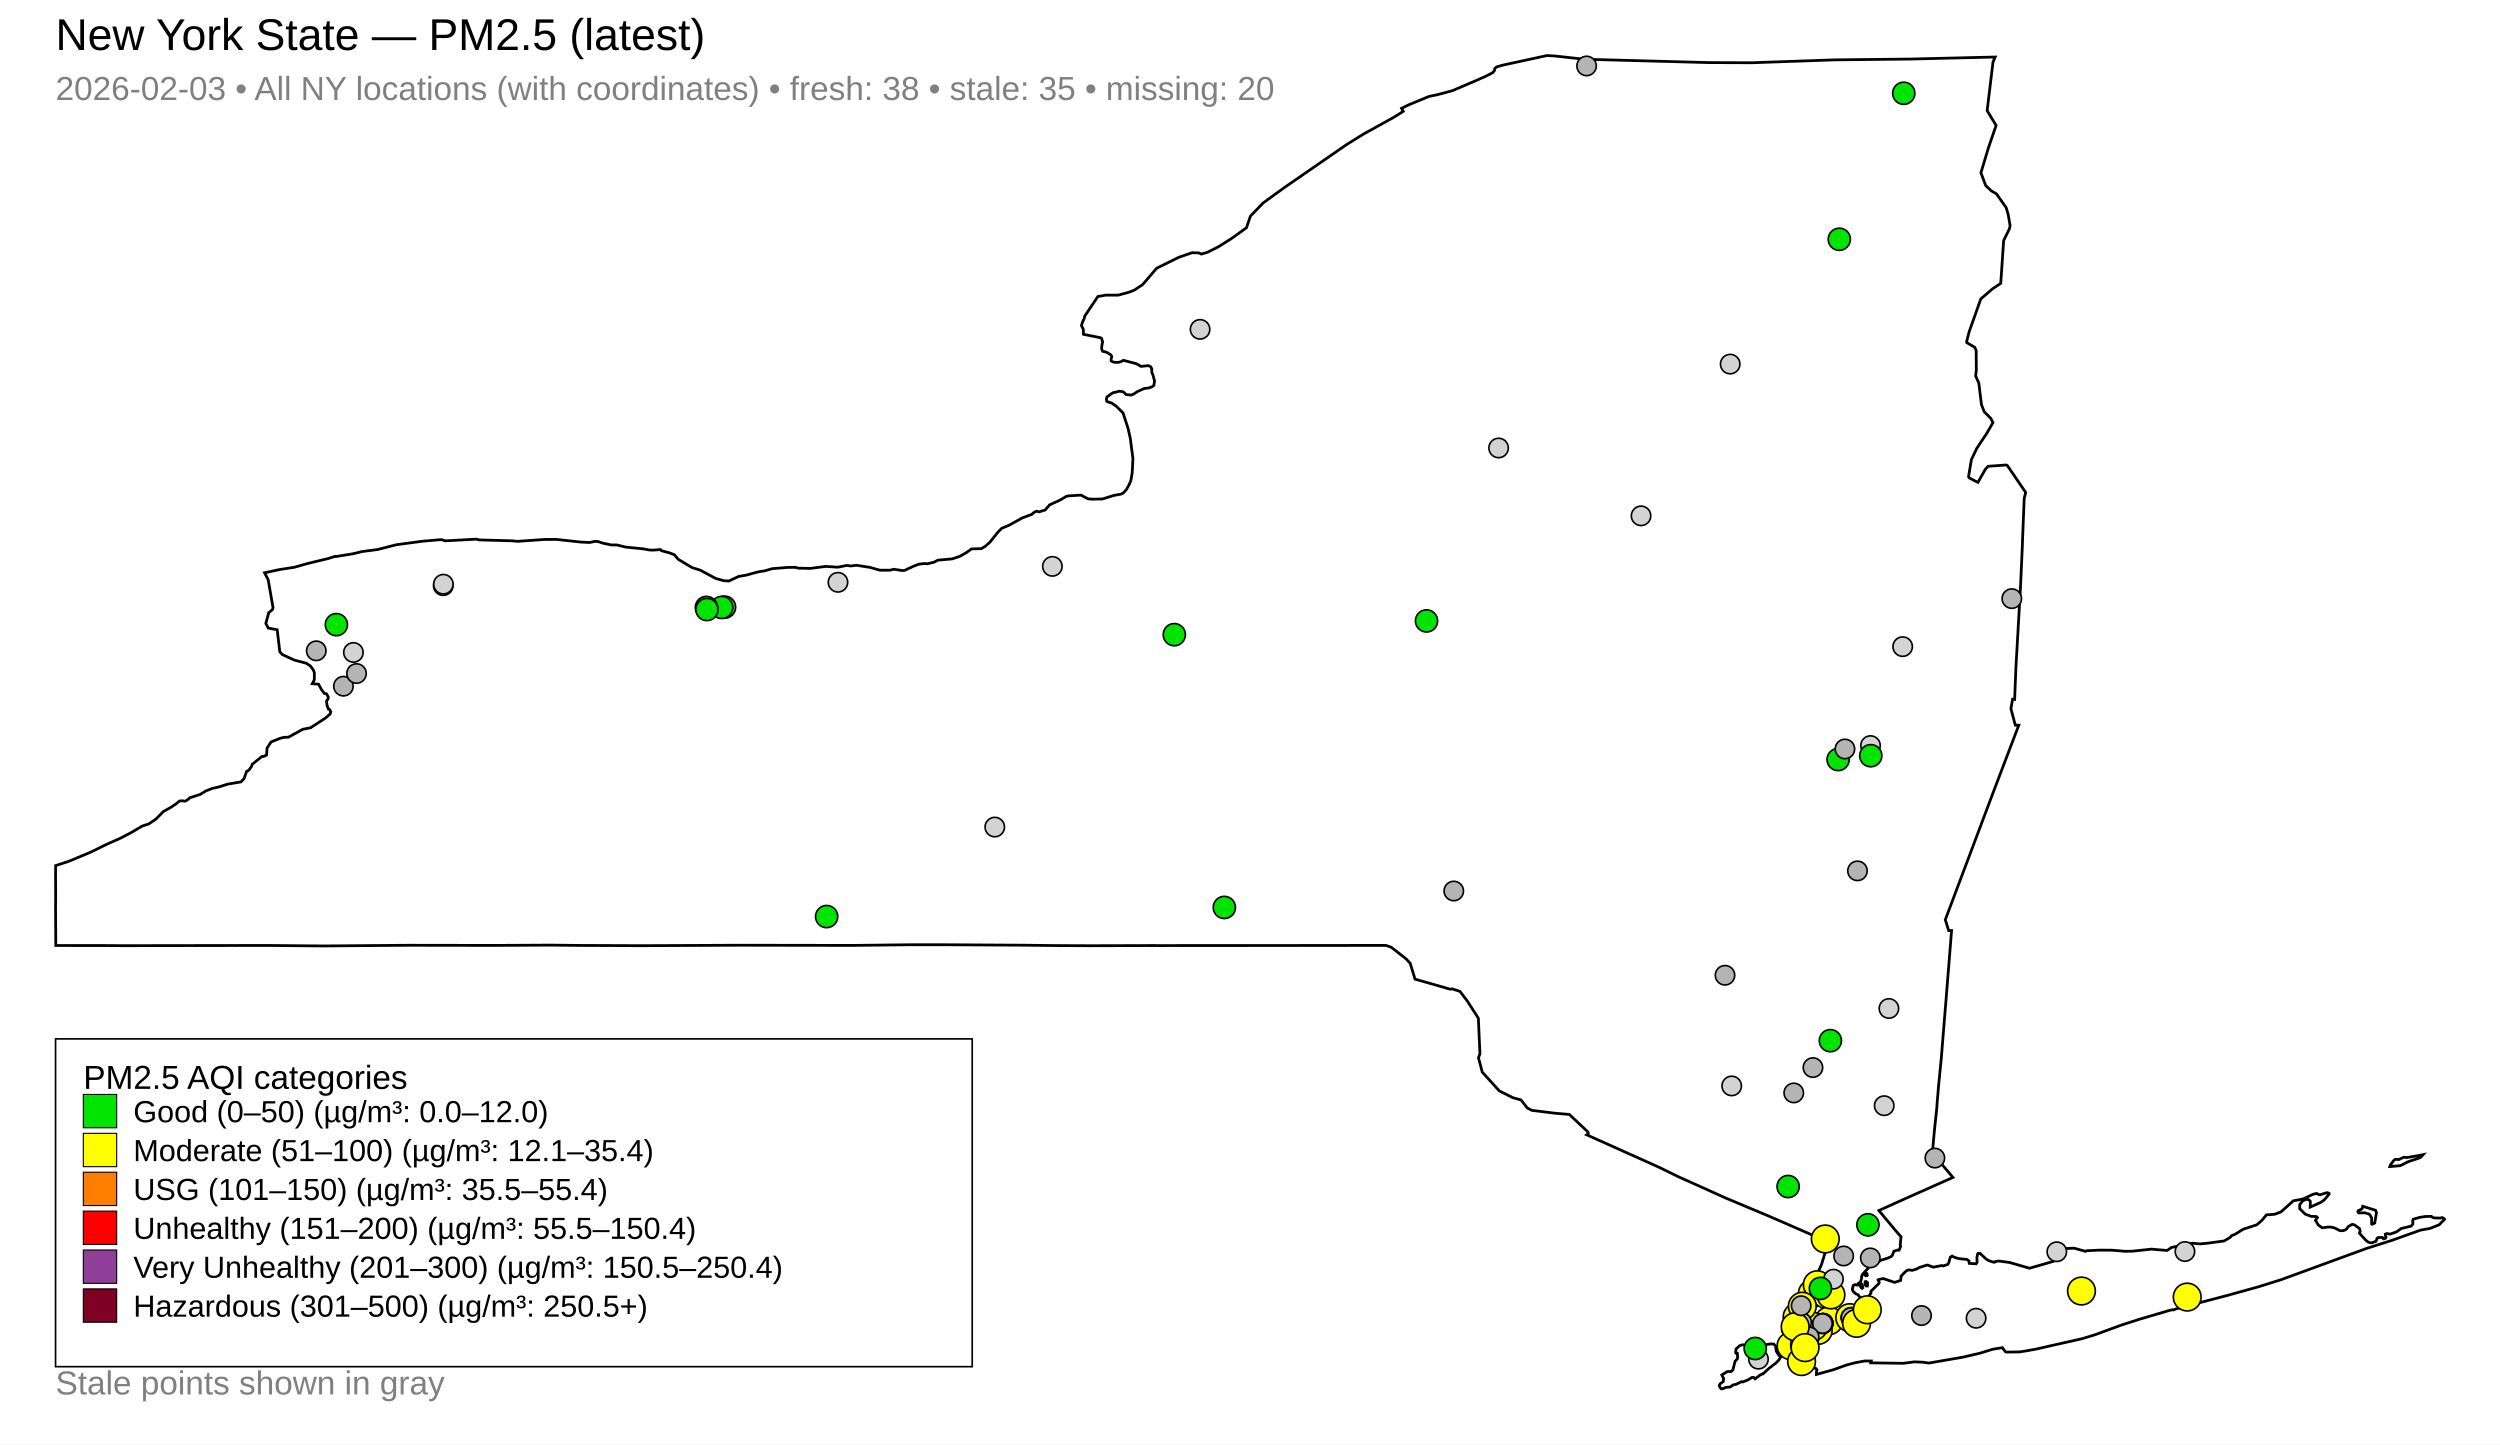
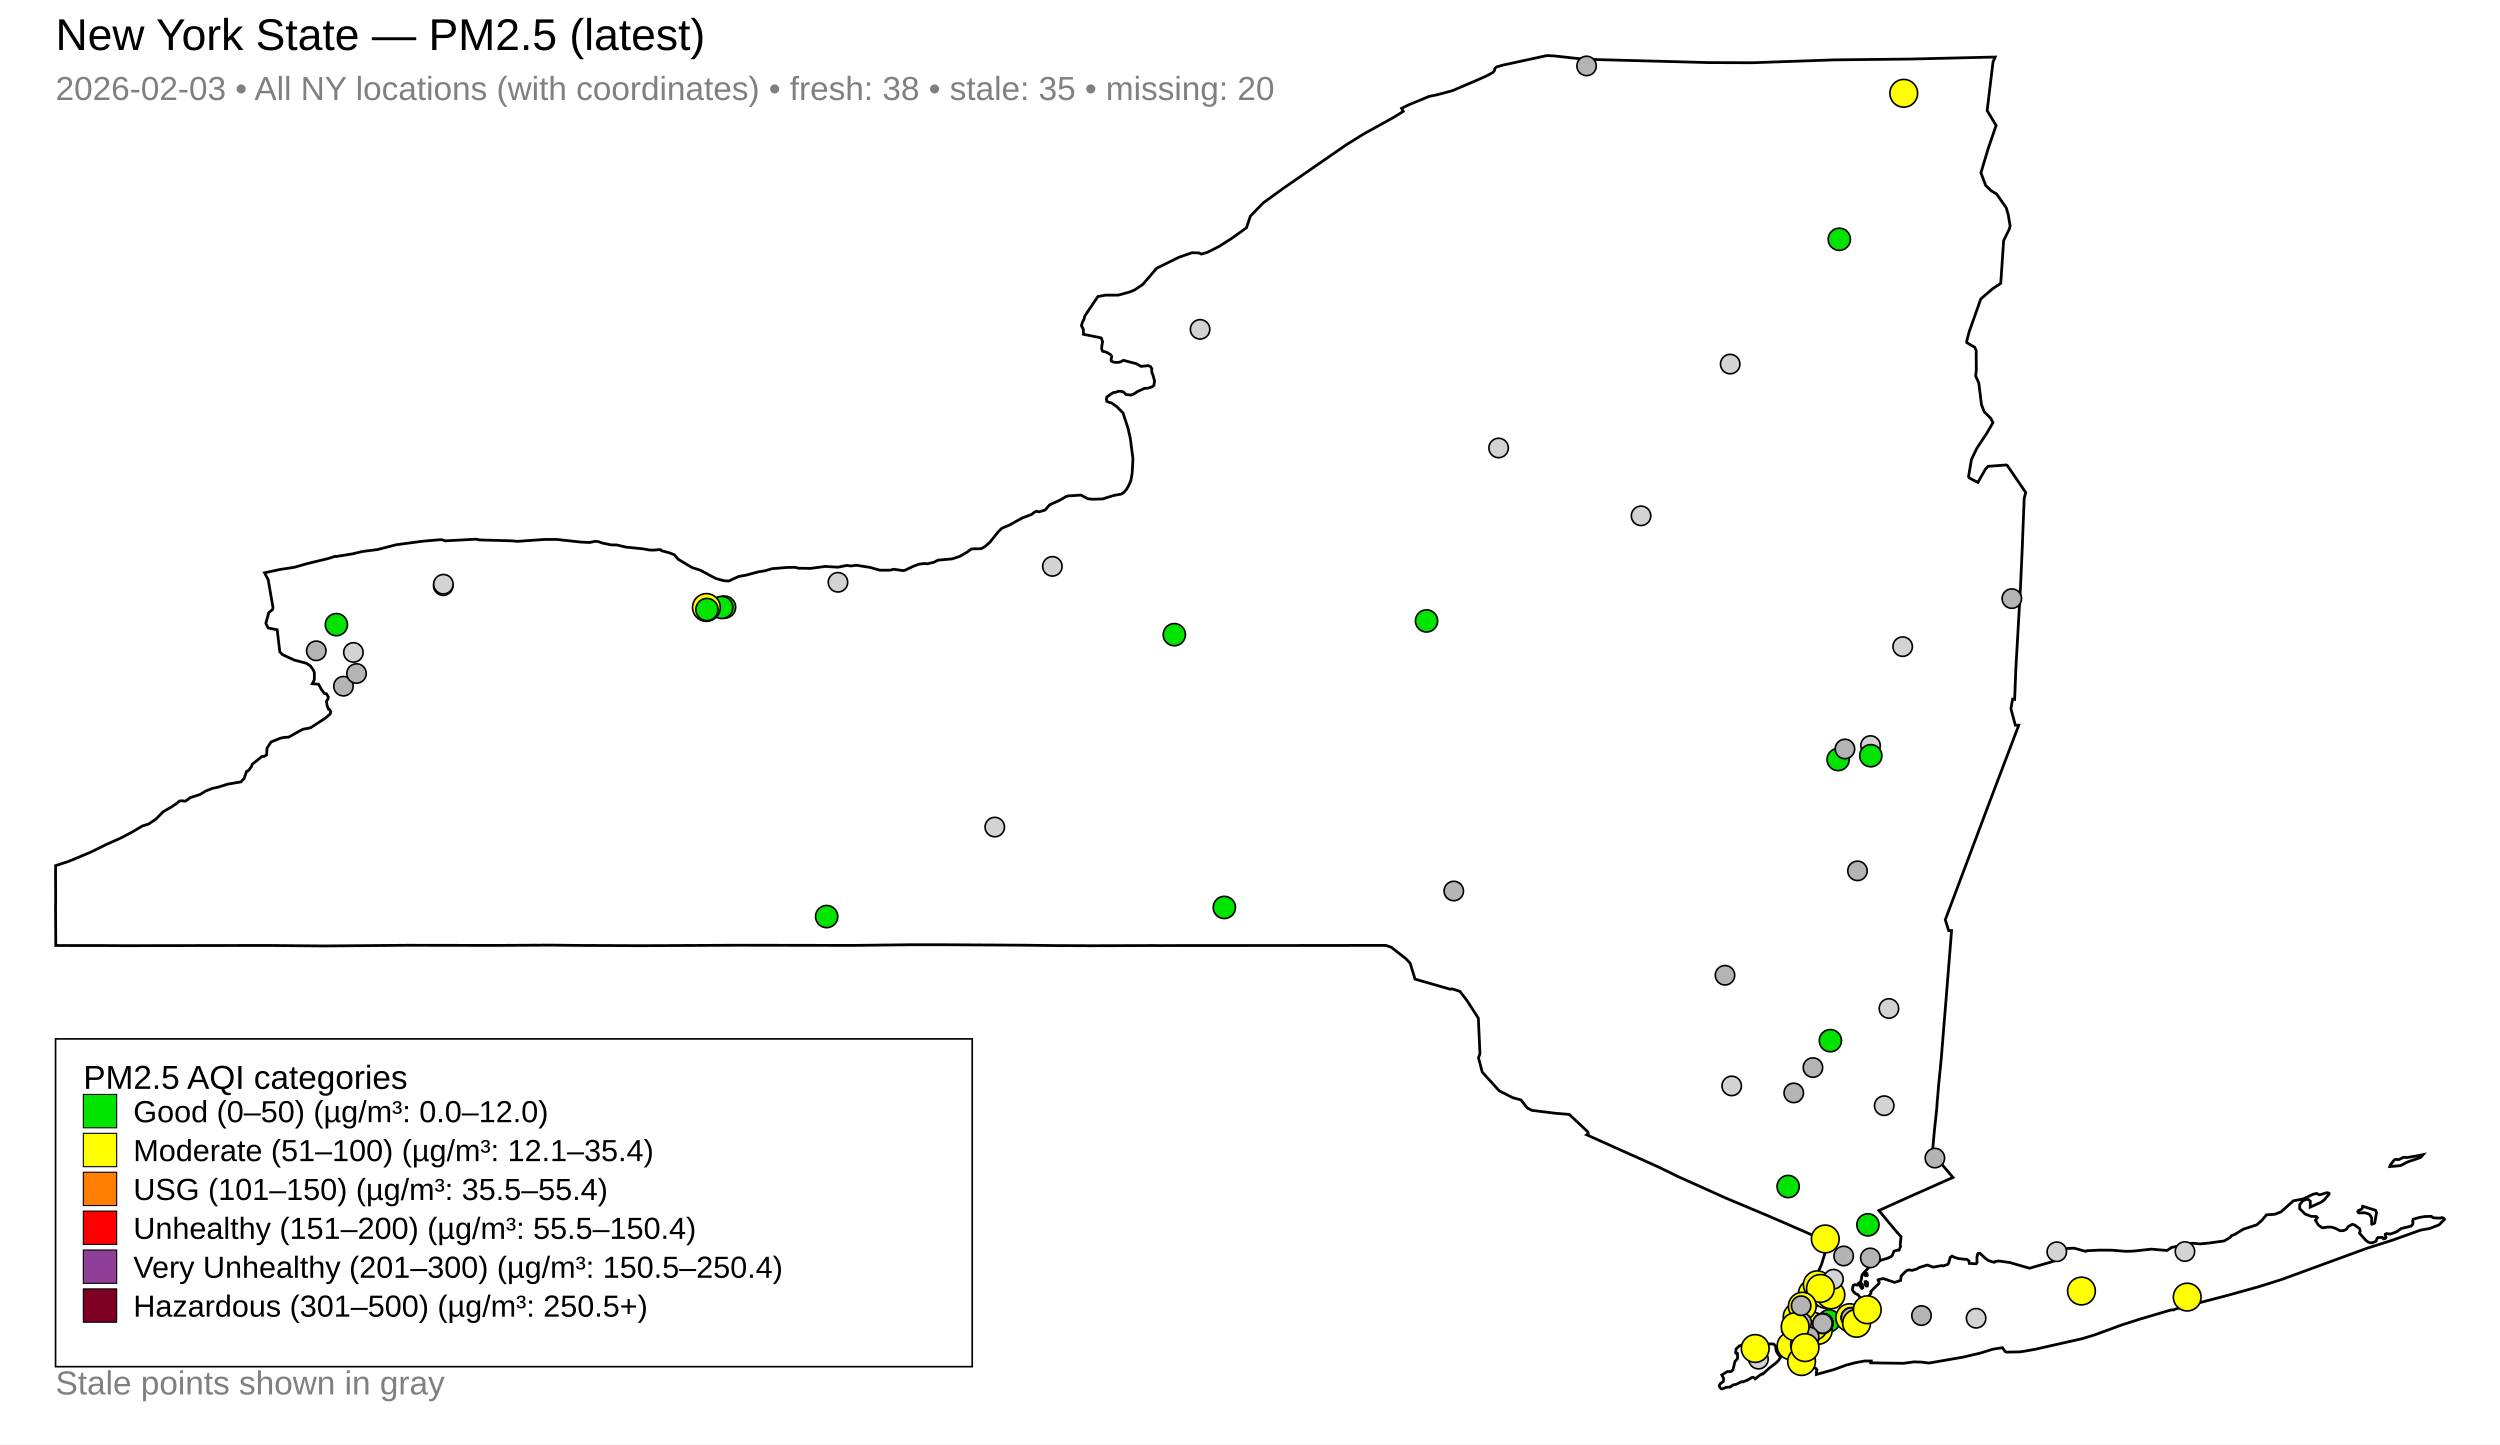
<svg xmlns="http://www.w3.org/2000/svg" width="900" height="520">
  <rect x="0" y="0" width="900" height="520" fill="white" />
  <text x="20" y="18" font-family="Arial, sans-serif" font-size="16">New York State — PM2.5 (latest)</text>
  <text x="20" y="36" font-family="Arial, sans-serif" font-size="12" fill="gray">2026-02-03 • All NY locations (with coordinates) • fresh: 38 • stale: 35 • missing: 20</text>
  <path d="M671.45,461.41 L671.76,461.32 L672.22,461.64 L672.35,461.97 L672.25,462.95 L671.86,462.98 L671.49,462.62 L671.42,461.90 L671.45,461.41 Z" fill="none" stroke="black" stroke-width="1" />
  <path d="M642.36,478.33 L642.45,478.27 L642.52,478.30 L642.67,478.45 L642.08,479.44 L641.97,479.57 L641.76,479.50 L641.65,479.36 L641.70,479.29 L642.36,478.33 Z" fill="none" stroke="black" stroke-width="1" />
  <path d="M631.09,495.85 L630.63,495.92 L629.30,496.74 L627.44,497.50 L626.99,497.39 L625.05,498.34 L623.91,498.58 L622.89,499.31 L621.43,499.45 L619.97,500.00 L619.59,499.94 L619.11,499.34 L618.94,498.75 L619.31,498.11 L620.38,497.37 L620.51,496.26 L619.84,494.98 L621.89,493.74 L623.20,493.75 L623.86,493.12 L624.60,490.10 L625.39,489.28 L625.54,488.77 L625.47,487.25 L624.94,487.17 L624.85,486.89 L624.98,485.63 L626.20,484.49 L627.20,484.13 L627.86,484.18 L628.29,484.48 L630.16,484.84 L633.73,484.48 L637.39,483.80 L638.55,483.86 L639.22,484.59 L639.45,486.43 L640.24,487.69 L641.02,488.58 L640.36,489.66 L639.38,490.65 L636.92,492.53 L634.68,494.60 L634.55,494.53 L633.57,495.05 L631.87,496.39 L631.55,496.00 L631.09,495.85 Z" fill="none" stroke="black" stroke-width="1" />
  <path d="M849.98,435.40 L850.40,435.00 L850.58,434.26 L855.20,435.70 L855.53,436.51 L854.90,440.30 L853.95,440.75 L853.79,440.66 L853.79,438.43 L853.14,437.30 L852.79,437.05 L851.24,436.59 L849.21,436.67 L848.92,436.46 L848.81,436.10 L849.05,435.78 L849.98,435.40 Z" fill="none" stroke="black" stroke-width="1" />
  <path d="M870.50,416.04 L872.32,415.67 L871.40,416.69 L870.20,417.14 L868.43,417.71 L866.65,418.34 L864.93,419.25 L864.09,419.63 L860.35,419.96 L860.56,419.36 L861.16,418.55 L861.81,417.71 L862.30,417.37 L863.61,417.44 L865.33,416.61 L866.53,416.72 L869.49,416.21 L870.50,416.04 Z" fill="none" stroke="black" stroke-width="1" />
  <path d="M672.13,458.56 L672.14,458.66 L672.14,458.72 L672.14,458.86 L672.23,459.11 L672.15,459.22 L671.72,459.30 L671.25,459.00 L671.26,458.78 L671.52,458.74 L671.57,458.43 L671.76,458.34 L672.01,458.42 L672.12,458.50 L672.13,458.56 Z" fill="none" stroke="black" stroke-width="1" />
  <path d="M711.67,111.62 L708.89,119.45 L708.00,122.91 L708.06,123.36 L710.90,125.02 L711.42,126.16 L711.47,133.32 L711.23,135.33 L712.37,137.90 L713.33,145.68 L714.32,148.22 L714.32,148.23 L716.69,150.62 L717.46,152.16 L716.34,154.09 L715.25,155.97 L711.69,161.33 L711.12,162.50 L709.72,165.42 L708.67,171.61 L708.95,172.06 L712.04,173.67 L714.72,168.95 L715.71,167.87 L722.27,167.39 L722.67,167.63 L728.86,176.71 L729.25,177.28 L728.71,179.40 L728.10,194.68 L728.09,194.76 L728.08,195.48 L728.05,196.41 L727.86,200.66 L727.39,211.06 L726.27,230.83 L725.74,240.07 L725.73,240.19 L725.72,240.42 L725.27,251.78 L724.54,251.70 L723.93,255.12 L725.51,261.06 L726.76,261.07 L722.18,273.10 L717.23,286.12 L710.91,302.93 L700.30,331.12 L701.53,335.01 L702.57,335.01 L700.65,358.95 L700.65,359.00 L700.08,365.91 L699.29,375.69 L698.86,381.02 L697.92,390.50 L697.50,395.54 L697.49,395.62 L697.48,395.72 L697.46,395.84 L697.46,395.89 L697.45,395.95 L697.30,397.94 L697.29,398.09 L697.29,398.14 L697.28,398.37 L697.27,398.55 L697.17,399.64 L697.11,400.19 L697.09,400.40 L696.44,406.47 L696.33,407.58 L695.65,415.11 L703.07,423.89 L700.16,425.16 L699.60,425.41 L688.75,430.24 L686.82,431.10 L686.00,431.46 L676.41,435.79 L680.06,440.19 L680.83,441.10 L681.61,442.05 L682.65,443.29 L684.29,445.13 L684.37,445.24 L684.08,448.06 L684.22,448.65 L683.79,449.84 L683.56,450.08 L683.30,449.97 L681.82,450.44 L681.25,451.90 L680.91,452.31 L679.66,452.90 L677.07,453.70 L675.98,454.45 L673.26,455.77 L670.59,458.65 L670.35,459.12 L670.21,459.39 L670.13,460.39 L669.78,461.51 L669.86,461.98 L670.22,462.23 L670.50,462.70 L670.50,462.99 L670.49,463.23 L670.60,463.60 L670.45,463.73 L670.31,463.82 L670.15,463.69 L669.84,463.26 L669.53,462.78 L669.70,462.27 L669.40,461.80 L669.23,461.82 L668.86,462.18 L668.61,462.63 L667.80,462.47 L667.16,462.76 L666.86,464.00 L666.90,464.43 L667.26,465.03 L668.07,465.76 L668.85,466.07 L670.08,467.63 L670.58,468.27 L671.16,468.23 L671.99,467.65 L672.01,467.64 L673.56,465.50 L673.52,464.88 L676.36,462.11 L676.53,461.69 L676.10,460.78 L676.22,460.66 L677.95,460.28 L682.09,461.67 L682.62,461.49 L684.24,460.94 L684.40,459.42 L685.84,457.89 L686.64,457.30 L687.38,457.17 L688.40,457.33 L690.11,456.81 L690.84,456.33 L693.58,455.47 L693.99,455.43 L695.96,456.18 L699.09,455.59 L699.56,455.74 L701.20,455.18 L701.51,454.68 L701.56,454.61 L702.09,452.64 L702.78,452.18 L702.84,452.21 L703.35,452.51 L703.54,452.61 L703.97,452.75 L705.14,453.10 L705.48,453.14 L705.92,453.18 L707.17,453.31 L707.99,453.39 L708.08,453.40 L708.82,453.94 L708.84,454.11 L708.93,454.82 L711.41,454.96 L711.75,454.44 L711.69,452.62 L711.97,451.37 L712.09,451.24 L712.84,451.23 L714.85,453.11 L715.77,453.74 L717.21,454.27 L717.99,454.42 L718.14,454.21 L719.54,453.96 L723.48,454.50 L723.48,454.50 L730.64,456.56 L739.37,454.04 L739.67,453.38 L739.84,451.18 L740.27,450.08 L743.57,449.47 L746.71,449.35 L750.83,450.50 L751.18,450.26 L756.02,450.04 L760.46,450.08 L764.95,450.47 L767.74,450.42 L774.50,449.69 L780.15,450.17 L781.68,449.11 L786.64,448.02 L789.37,447.57 L792.02,447.81 L795.24,447.49 L800.69,446.74 L802.85,445.48 L803.34,444.85 L804.55,444.38 L807.63,442.49 L812.44,440.94 L814.24,439.37 L815.93,437.34 L818.90,437.14 L821.17,436.26 L825.62,432.29 L828.10,431.83 L829.29,431.55 L832.69,429.93 L834.03,429.63 L834.66,430.02 L835.20,430.12 L837.67,429.36 L838.45,429.55 L838.50,429.87 L836.78,431.92 L835.52,432.84 L831.68,434.56 L831.72,432.46 L831.03,431.85 L830.34,431.77 L829.75,431.92 L828.83,432.45 L827.89,433.71 L827.90,435.13 L829.85,437.07 L831.97,437.88 L833.86,437.95 L834.26,438.34 L833.56,439.28 L834.59,441.01 L836.02,442.02 L838.12,441.73 L839.41,441.78 L840.70,442.17 L842.40,443.06 L843.63,443.03 L844.42,442.70 L844.83,442.40 L845.34,441.58 L846.64,440.84 L846.91,440.77 L847.62,440.98 L849.42,442.27 L849.66,443.16 L849.41,443.95 L851.70,446.51 L852.50,447.11 L853.25,447.39 L853.98,447.40 L855.33,446.86 L855.66,446.12 L855.74,445.80 L856.07,445.52 L857.67,445.48 L858.06,445.98 L858.15,445.97 L858.36,445.93 L858.75,445.80 L858.97,445.46 L858.75,444.81 L858.71,444.31 L859.20,444.09 L860.47,444.28 L862.73,443.48 L864.44,442.27 L867.94,441.41 L868.59,440.72 L868.67,440.13 L868.54,439.69 L868.75,438.92 L871.08,438.26 L873.13,437.93 L875.32,437.90 L875.73,438.27 L876.37,438.45 L878.55,438.52 L879.10,438.32 L879.86,438.67 L880.00,438.99 L878.08,440.93 L874.83,442.22 L871.35,442.86 L861.17,446.50 L851.91,449.45 L821.30,460.65 L813.23,463.19 L801.98,466.32 L783.30,471.22 L782.44,471.59 L781.99,471.51 L780.80,471.81 L770.46,474.85 L763.93,476.94 L754.22,480.51 L749.60,481.92 L739.78,484.13 L732.91,485.69 L729.57,486.30 L727.07,486.69 L726.81,486.69 L722.25,486.76 L721.89,486.57 L720.85,485.16 L717.35,485.73 L712.94,487.11 L709.48,487.92 L706.59,488.59 L694.41,490.70 L692.08,490.38 L689.13,490.27 L685.24,490.79 L679.31,490.71 L673.48,490.62 L673.53,490.41 L673.63,489.97 L671.28,489.95 L668.40,490.49 L667.81,490.60 L664.81,491.39 L659.97,493.12 L653.92,494.79 L653.93,493.72 L654.12,493.19 L653.80,492.69 L653.48,492.56 L652.83,492.29 L652.23,491.79 L651.22,491.87 L647.74,492.11 L646.58,492.09 L645.82,491.85 L645.49,491.67 L645.39,491.28 L646.01,490.71 L646.11,490.58 L646.63,489.96 L646.44,489.42 L645.61,488.88 L643.23,488.50 L642.49,487.59 L642.19,486.33 L642.63,485.03 L642.90,484.64 L643.31,484.03 L644.81,482.70 L644.57,480.60 L644.31,480.34 L644.19,480.22 L644.10,479.73 L644.44,479.04 L644.79,478.83 L644.97,478.16 L644.68,477.60 L644.13,477.34 L645.30,472.33 L645.80,471.59 L646.70,470.22 L647.56,468.92 L648.23,467.90 L652.43,461.52 L653.54,459.79 L654.04,459.01 L654.05,459.01 L654.69,457.56 L655.54,455.67 L655.73,455.24 L658.33,446.78 L657.39,446.77 L656.39,446.35 L642.34,440.21 L642.34,440.21 L636.74,437.79 L636.27,437.59 L623.59,432.27 L621.30,431.31 L607.02,424.88 L604.15,423.59 L597.03,420.12 L571.21,408.53 L571.77,408.09 L571.62,407.48 L564.94,401.19 L564.57,401.16 L559.87,400.77 L551.43,399.72 L549.78,398.82 L547.54,395.98 L544.57,395.15 L539.74,392.72 L533.62,385.98 L532.58,382.03 L532.25,380.80 L532.78,379.37 L532.21,366.57 L528.15,360.25 L525.58,356.90 L522.77,355.99 L522.09,356.12 L509.41,352.49 L507.66,346.77 L506.19,345.18 L500.83,341.00 L498.91,340.34 L491.03,340.35 L490.57,340.35 L486.12,340.35 L485.47,340.36 L485.40,340.37 L431.39,340.39 L431.08,340.39 L417.73,340.41 L415.79,340.40 L414.97,340.40 L413.41,340.40 L391.85,340.46 L391.18,340.45 L378.97,340.40 L378.49,340.39 L368.59,340.27 L368.53,340.27 L340.49,340.11 L338.40,340.10 L329.08,340.10 L328.96,340.11 L328.40,340.11 L327.31,340.11 L326.71,340.12 L324.20,340.15 L324.19,340.15 L319.64,340.20 L319.63,340.20 L306.90,340.35 L265.50,340.28 L254.11,340.34 L238.89,340.41 L230.96,340.44 L229.96,340.44 L208.32,340.35 L208.29,340.35 L198.12,340.24 L189.21,340.29 L178.17,340.35 L146.78,340.30 L116.53,340.54 L111.73,340.50 L97.20,340.37 L96.24,340.36 L44.33,340.44 L42.93,340.43 L36.46,340.39 L34.89,340.38 L34.89,340.39 L20.08,340.38 L20.00,326.35 L20.03,324.28 L20.04,323.01 L20.03,321.88 L20.02,321.20 L20.03,320.78 L20.00,314.47 L20.02,313.59 L20.02,311.63 L24.82,310.05 L32.70,306.76 L38.29,304.00 L43.48,301.69 L47.32,299.68 L51.26,297.35 L53.57,296.62 L56.23,294.79 L58.80,292.15 L61.36,290.74 L63.51,289.29 L64.62,288.36 L65.67,288.28 L66.45,288.43 L66.85,288.35 L67.76,287.74 L68.34,287.20 L72.08,285.99 L74.12,284.73 L76.48,283.81 L78.63,283.35 L81.89,282.31 L86.73,281.48 L87.83,280.34 L88.03,279.78 L88.81,277.65 L89.17,277.53 L89.64,277.18 L90.54,275.93 L90.79,275.15 L94.34,272.31 L94.94,272.32 L95.97,271.81 L96.13,269.31 L97.59,267.10 L100.85,265.78 L102.24,265.46 L103.87,265.38 L108.98,262.55 L111.81,261.99 L117.20,258.48 L118.85,257.03 L119.08,256.20 L118.52,255.30 L118.21,255.25 L117.74,253.94 L117.52,252.48 L118.09,251.60 L118.19,250.93 L117.53,249.76 L116.81,249.66 L115.68,248.18 L114.69,246.31 L112.43,246.13 L113.16,244.71 L113.17,242.22 L112.79,241.17 L111.73,239.73 L111.48,239.56 L110.26,238.77 L105.89,237.61 L101.65,235.65 L100.73,234.64 L99.82,226.98 L99.79,226.71 L96.55,226.09 L95.70,224.42 L96.73,220.61 L98.11,219.42 L98.30,218.83 L96.55,208.71 L95.24,206.21 L100.75,205.02 L105.97,204.22 L110.44,202.94 L118.20,201.06 L120.72,200.26 L120.96,200.36 L127.08,199.35 L130.41,198.55 L135.88,197.84 L142.68,196.10 L152.14,194.84 L158.51,194.28 L159.20,194.32 L160.22,194.70 L161.05,194.66 L171.41,194.10 L172.66,194.37 L184.42,194.70 L186.27,194.89 L195.89,194.21 L200.32,194.19 L209.12,195.15 L212.16,195.29 L212.25,195.29 L214.25,194.88 L215.47,195.00 L216.80,195.48 L220.09,196.18 L222.04,196.18 L225.25,196.95 L231.64,197.60 L233.73,197.99 L235.06,198.05 L237.77,197.85 L238.13,198.26 L240.99,199.02 L242.78,199.72 L244.16,201.35 L248.63,204.03 L249.35,204.40 L252.12,205.27 L254.96,206.80 L257.67,208.25 L260.52,209.05 L262.36,209.17 L265.97,207.50 L268.62,207.05 L272.95,205.87 L275.37,205.49 L277.93,204.73 L278.54,204.68 L279.56,204.60 L283.36,204.28 L286.24,204.24 L287.40,204.54 L291.73,204.63 L297.18,203.91 L301.64,204.19 L304.86,203.55 L306.28,203.75 L308.30,203.50 L313.14,204.25 L316.78,205.28 L320.50,205.26 L321.72,204.93 L324.99,205.41 L325.67,205.34 L328.91,203.82 L330.88,203.09 L332.77,202.87 L333.80,202.98 L336.24,202.39 L337.69,201.65 L342.80,201.20 L345.59,200.26 L347.98,198.88 L349.72,197.61 L350.65,197.58 L353.28,197.51 L354.75,196.63 L356.40,195.16 L359.33,191.47 L360.63,190.19 L362.11,189.57 L363.20,189.12 L368.02,186.45 L371.39,185.20 L372.46,184.32 L373.13,184.05 L374.11,184.26 L376.27,183.60 L377.85,181.75 L381.66,180.01 L383.82,178.72 L384.57,178.52 L389.12,178.24 L391.66,179.56 L393.25,179.71 L396.92,179.62 L400.98,178.36 L403.59,177.88 L404.37,177.48 L405.53,176.19 L406.42,174.60 L407.11,173.02 L407.58,170.32 L407.86,165.08 L407.43,161.84 L406.90,157.75 L406.05,154.06 L404.30,148.68 L402.03,146.39 L400.20,145.08 L399.02,144.75 L398.43,144.46 L398.30,143.71 L398.49,142.90 L399.19,142.40 L399.96,141.84 L400.79,141.34 L402.07,141.09 L402.77,140.84 L403.73,140.91 L404.50,141.15 L405.39,142.03 L407.24,142.23 L408.27,141.78 L409.60,140.89 L412.03,139.83 L413.42,139.71 L414.75,139.25 L415.40,138.73 L415.64,137.15 L415.05,134.99 L414.70,134.22 L414.63,133.66 L414.63,132.69 L414.11,131.91 L413.35,131.63 L410.77,131.90 L409.13,130.95 L404.44,129.72 L403.48,130.23 L402.65,130.45 L401.80,130.45 L401.14,130.42 L400.49,130.22 L400.01,129.92 L400.01,129.23 L400.23,128.35 L399.91,127.76 L398.58,126.91 L397.93,126.67 L396.96,126.47 L396.72,126.00 L396.59,125.47 L396.65,124.60 L396.94,123.06 L396.55,121.81 L396.15,121.57 L390.05,120.35 L390.00,118.58 L389.32,117.22 L389.67,116.02 L390.28,114.79 L390.55,113.73 L395.23,106.75 L398.07,106.24 L402.54,106.25 L406.75,105.10 L408.43,104.39 L411.37,102.44 L416.39,96.57 L424.32,92.65 L429.13,90.98 L431.61,91.05 L432.49,91.47 L434.73,90.81 L438.71,88.79 L443.22,85.95 L444.47,85.06 L448.73,81.98 L450.15,77.80 L454.75,73.05 L462.25,67.61 L484.59,52.17 L490.91,48.23 L501.72,42.25 L505.17,40.09 L504.56,39.01 L507.22,37.70 L514.47,34.70 L517.43,34.10 L522.81,32.66 L530.97,29.18 L535.07,27.36 L537.46,26.10 L538.06,25.30 L538.10,24.70 L538.81,24.08 L541.02,23.45 L556.89,20.00 L559.60,20.14 L567.94,21.06 L570.44,21.33 L615.11,22.53 L630.83,22.59 L643.82,22.13 L660.44,21.55 L687.64,21.26 L718.26,20.53 L717.49,22.29 L716.48,30.64 L715.37,39.83 L718.60,45.16 L715.84,53.19 L713.13,62.21 L714.85,66.77 L716.21,68.09 L716.77,68.63 L718.74,69.81 L718.74,69.81 L722.22,74.75 L722.96,77.26 L723.64,81.27 L723.38,82.39 L721.31,86.62 L720.42,99.76 L720.26,102.01 L717.42,103.89 L713.09,107.61 L711.67,111.62 Z" fill="none" stroke="black" stroke-width="1" />
  <circle cx="623.41" cy="390.93" r="3.50" fill="lightgray" stroke="black" stroke-width="0.6" />
  <circle cx="113.86" cy="234.29" r="3.50" fill="rgb(180,180,180)" stroke="black" stroke-width="0.6" />
  <circle cx="643.73" cy="427.15" r="4.00" fill="#00E400" stroke="black" stroke-width="0.6" />
  <circle cx="652.45" cy="465.63" r="5.00" fill="#FFFF00" stroke="black" stroke-width="0.6" />
  <circle cx="645.75" cy="393.45" r="3.50" fill="rgb(180,180,180)" stroke="black" stroke-width="0.6" />
  <circle cx="633.05" cy="489.30" r="3.50" fill="lightgray" stroke="black" stroke-width="0.6" />
  <circle cx="539.50" cy="161.27" r="3.50" fill="lightgray" stroke="black" stroke-width="0.6" />
  <circle cx="711.40" cy="474.57" r="3.50" fill="lightgray" stroke="black" stroke-width="0.6" />
  <circle cx="159.56" cy="210.84" r="3.50" fill="lightgray" stroke="black" stroke-width="0.6" />
  <circle cx="590.78" cy="185.70" r="3.50" fill="lightgray" stroke="black" stroke-width="0.6" />
  <circle cx="622.87" cy="131.07" r="3.50" fill="lightgray" stroke="black" stroke-width="0.6" />
  <circle cx="358.12" cy="297.74" r="3.50" fill="lightgray" stroke="black" stroke-width="0.6" />
  <circle cx="513.55" cy="223.53" r="4.00" fill="#00E400" stroke="black" stroke-width="0.6" />
  <circle cx="432.03" cy="118.56" r="3.50" fill="lightgray" stroke="black" stroke-width="0.6" />
  <circle cx="260.84" cy="218.57" r="4.00" fill="#00E400" stroke="black" stroke-width="0.6" />
  <circle cx="654.21" cy="462.50" r="5.00" fill="#FFFF00" stroke="black" stroke-width="0.6" />
  <circle cx="657.44" cy="466.02" r="5.00" fill="#FFFF00" stroke="black" stroke-width="0.6" />
-   <circle cx="658.41" cy="475.49" r="5.00" fill="#FFFF00" stroke="black" stroke-width="0.6" />
+   <circle cx="658.41" cy="475.49" r="4.00" fill="#00E400" stroke="black" stroke-width="0.6" />
  <circle cx="673.39" cy="268.40" r="3.50" fill="lightgray" stroke="black" stroke-width="0.6" />
  <circle cx="301.67" cy="209.63" r="3.50" fill="lightgray" stroke="black" stroke-width="0.6" />
  <circle cx="665.90" cy="474.36" r="5.00" fill="#FFFF00" stroke="black" stroke-width="0.6" />
  <circle cx="662.15" cy="86.14" r="4.00" fill="#00E400" stroke="black" stroke-width="0.6" />
  <circle cx="672.45" cy="440.94" r="4.00" fill="#00E400" stroke="black" stroke-width="0.6" />
  <circle cx="684.96" cy="232.79" r="3.50" fill="lightgray" stroke="black" stroke-width="0.6" />
  <circle cx="678.31" cy="398.05" r="3.50" fill="lightgray" stroke="black" stroke-width="0.6" />
  <circle cx="648.49" cy="475.16" r="3.50" fill="rgb(180,180,180)" stroke="black" stroke-width="0.6" />
  <circle cx="422.75" cy="228.48" r="4.00" fill="#00E400" stroke="black" stroke-width="0.6" />
  <circle cx="297.59" cy="329.96" r="4.00" fill="#00E400" stroke="black" stroke-width="0.6" />
  <circle cx="749.33" cy="464.77" r="5.00" fill="#FFFF00" stroke="black" stroke-width="0.6" />
  <circle cx="644.77" cy="484.52" r="5.00" fill="#FFFF00" stroke="black" stroke-width="0.6" />
  <circle cx="127.23" cy="234.88" r="3.50" fill="lightgray" stroke="black" stroke-width="0.6" />
  <circle cx="673.48" cy="272.05" r="4.00" fill="#00E400" stroke="black" stroke-width="0.6" />
  <circle cx="123.64" cy="247.03" r="3.50" fill="rgb(180,180,180)" stroke="black" stroke-width="0.6" />
  <circle cx="159.62" cy="210.31" r="3.50" fill="lightgray" stroke="black" stroke-width="0.6" />
  <circle cx="691.74" cy="473.60" r="3.50" fill="rgb(180,180,180)" stroke="black" stroke-width="0.6" />
  <circle cx="647.35" cy="476.84" r="3.50" fill="rgb(180,180,180)" stroke="black" stroke-width="0.6" />
  <circle cx="654.57" cy="478.94" r="5.00" fill="#FFFF00" stroke="black" stroke-width="0.6" />
  <circle cx="659.13" cy="466.16" r="5.00" fill="#FFFF00" stroke="black" stroke-width="0.6" />
  <circle cx="660.05" cy="460.50" r="3.50" fill="lightgray" stroke="black" stroke-width="0.6" />
  <circle cx="680.01" cy="363.05" r="3.50" fill="lightgray" stroke="black" stroke-width="0.6" />
  <circle cx="786.58" cy="450.55" r="3.50" fill="lightgray" stroke="black" stroke-width="0.6" />
  <circle cx="571.17" cy="23.74" r="3.50" fill="rgb(180,180,180)" stroke="black" stroke-width="0.6" />
  <circle cx="740.45" cy="450.63" r="3.50" fill="lightgray" stroke="black" stroke-width="0.6" />
  <circle cx="128.35" cy="242.46" r="3.50" fill="rgb(180,180,180)" stroke="black" stroke-width="0.6" />
  <circle cx="378.86" cy="203.89" r="3.50" fill="lightgray" stroke="black" stroke-width="0.6" />
  <circle cx="666.63" cy="474.18" r="3.50" fill="rgb(180,180,180)" stroke="black" stroke-width="0.6" />
  <circle cx="259.81" cy="218.68" r="4.00" fill="#00E400" stroke="black" stroke-width="0.6" />
-   <circle cx="655.35" cy="463.83" r="4.00" fill="#00E400" stroke="black" stroke-width="0.6" />
-   <circle cx="631.88" cy="485.46" r="4.00" fill="#00E400" stroke="black" stroke-width="0.6" />
+   <circle cx="655.35" cy="463.83" r="5.00" fill="#FFFF00" stroke="black" stroke-width="0.6" />
+   <circle cx="631.88" cy="485.46" r="5.00" fill="#FFFF00" stroke="black" stroke-width="0.6" />
  <circle cx="673.32" cy="452.85" r="3.50" fill="rgb(180,180,180)" stroke="black" stroke-width="0.6" />
  <circle cx="651.55" cy="480.96" r="3.50" fill="rgb(180,180,180)" stroke="black" stroke-width="0.6" />
  <circle cx="523.36" cy="320.76" r="3.50" fill="rgb(180,180,180)" stroke="black" stroke-width="0.6" />
  <circle cx="672.22" cy="471.51" r="3.50" fill="rgb(180,180,180)" stroke="black" stroke-width="0.6" />
  <circle cx="666.37" cy="474.31" r="3.50" fill="rgb(180,180,180)" stroke="black" stroke-width="0.6" />
  <circle cx="672.22" cy="471.51" r="3.50" fill="rgb(180,180,180)" stroke="black" stroke-width="0.6" />
-   <circle cx="685.35" cy="33.58" r="4.00" fill="#00E400" stroke="black" stroke-width="0.6" />
-   <circle cx="254.31" cy="218.69" r="4.00" fill="#00E400" stroke="black" stroke-width="0.6" />
+   <circle cx="685.35" cy="33.58" r="5.00" fill="#FFFF00" stroke="black" stroke-width="0.6" />
+   <circle cx="254.31" cy="218.69" r="5.00" fill="#FFFF00" stroke="black" stroke-width="0.6" />
  <circle cx="666.34" cy="474.37" r="3.50" fill="rgb(180,180,180)" stroke="black" stroke-width="0.6" />
  <circle cx="666.37" cy="474.31" r="3.50" fill="rgb(180,180,180)" stroke="black" stroke-width="0.6" />
  <circle cx="646.96" cy="474.10" r="5.00" fill="#FFFF00" stroke="black" stroke-width="0.6" />
  <circle cx="652.66" cy="384.32" r="3.50" fill="rgb(180,180,180)" stroke="black" stroke-width="0.6" />
  <circle cx="657.10" cy="446.03" r="5.00" fill="#FFFF00" stroke="black" stroke-width="0.6" />
  <circle cx="652.89" cy="477.50" r="5.00" fill="#FFFF00" stroke="black" stroke-width="0.6" />
  <circle cx="121.10" cy="224.87" r="4.00" fill="#00E400" stroke="black" stroke-width="0.6" />
  <circle cx="648.56" cy="490.16" r="5.00" fill="#FFFF00" stroke="black" stroke-width="0.6" />
  <circle cx="656.29" cy="476.41" r="3.50" fill="rgb(180,180,180)" stroke="black" stroke-width="0.6" />
  <circle cx="656.29" cy="476.43" r="3.50" fill="rgb(180,180,180)" stroke="black" stroke-width="0.6" />
  <circle cx="656.31" cy="476.41" r="3.50" fill="rgb(180,180,180)" stroke="black" stroke-width="0.6" />
  <circle cx="656.37" cy="476.36" r="3.50" fill="rgb(180,180,180)" stroke="black" stroke-width="0.6" />
  <circle cx="656.16" cy="476.60" r="3.50" fill="rgb(180,180,180)" stroke="black" stroke-width="0.6" />
  <circle cx="656.27" cy="476.40" r="3.50" fill="rgb(180,180,180)" stroke="black" stroke-width="0.6" />
  <circle cx="656.09" cy="476.47" r="3.50" fill="rgb(180,180,180)" stroke="black" stroke-width="0.6" />
  <circle cx="668.37" cy="476.39" r="5.00" fill="#FFFF00" stroke="black" stroke-width="0.6" />
  <circle cx="440.76" cy="326.68" r="4.00" fill="#00E400" stroke="black" stroke-width="0.6" />
  <circle cx="648.83" cy="470.23" r="5.00" fill="#FFFF00" stroke="black" stroke-width="0.6" />
  <circle cx="672.22" cy="471.51" r="5.00" fill="#FFFF00" stroke="black" stroke-width="0.6" />
  <circle cx="724.25" cy="215.50" r="3.50" fill="rgb(180,180,180)" stroke="black" stroke-width="0.6" />
  <circle cx="668.69" cy="313.51" r="3.50" fill="rgb(180,180,180)" stroke="black" stroke-width="0.6" />
  <circle cx="648.60" cy="476.10" r="3.50" fill="rgb(180,180,180)" stroke="black" stroke-width="0.6" />
  <circle cx="661.73" cy="273.43" r="4.00" fill="#00E400" stroke="black" stroke-width="0.6" />
  <circle cx="649.63" cy="483.92" r="5.00" fill="#FFFF00" stroke="black" stroke-width="0.6" />
  <circle cx="658.93" cy="374.64" r="4.00" fill="#00E400" stroke="black" stroke-width="0.6" />
  <circle cx="696.56" cy="416.90" r="3.50" fill="rgb(180,180,180)" stroke="black" stroke-width="0.6" />
  <circle cx="787.40" cy="466.95" r="3.50" fill="rgb(180,180,180)" stroke="black" stroke-width="0.6" />
  <circle cx="664.18" cy="269.63" r="3.50" fill="rgb(180,180,180)" stroke="black" stroke-width="0.6" />
  <circle cx="621.00" cy="351.09" r="3.50" fill="rgb(180,180,180)" stroke="black" stroke-width="0.6" />
  <circle cx="254.50" cy="219.43" r="4.00" fill="#00E400" stroke="black" stroke-width="0.6" />
  <circle cx="651.28" cy="481.27" r="3.50" fill="rgb(180,180,180)" stroke="black" stroke-width="0.6" />
  <circle cx="787.40" cy="466.95" r="5.00" fill="#FFFF00" stroke="black" stroke-width="0.6" />
  <circle cx="663.71" cy="452.15" r="3.50" fill="rgb(180,180,180)" stroke="black" stroke-width="0.6" />
  <circle cx="646.26" cy="477.62" r="5.00" fill="#FFFF00" stroke="black" stroke-width="0.6" />
  <circle cx="649.82" cy="485.14" r="5.00" fill="#FFFF00" stroke="black" stroke-width="0.6" />
  <circle cx="648.41" cy="470.06" r="3.50" fill="rgb(180,180,180)" stroke="black" stroke-width="0.6" />
  <rect x="20" y="374" width="330" height="118" fill="white" stroke="black" stroke-width="0.6" />
  <text x="30" y="392" font-family="Arial, sans-serif" font-size="12">PM2.5 AQI categories</text>
  <rect x="30" y="394" width="12" height="12" fill="#00E400" stroke="black" stroke-width="0.4" />
  <text x="48" y="404" font-family="Arial, sans-serif" font-size="11">Good (0–50)  (µg/m³: 0.0–12.0)</text>
  <rect x="30" y="408" width="12" height="12" fill="#FFFF00" stroke="black" stroke-width="0.4" />
  <text x="48" y="418" font-family="Arial, sans-serif" font-size="11">Moderate (51–100)  (µg/m³: 12.1–35.4)</text>
  <rect x="30" y="422" width="12" height="12" fill="#FF7E00" stroke="black" stroke-width="0.4" />
  <text x="48" y="432" font-family="Arial, sans-serif" font-size="11">USG (101–150)  (µg/m³: 35.5–55.4)</text>
  <rect x="30" y="436" width="12" height="12" fill="#FF0000" stroke="black" stroke-width="0.4" />
  <text x="48" y="446" font-family="Arial, sans-serif" font-size="11">Unhealthy (151–200)  (µg/m³: 55.5–150.4)</text>
  <rect x="30" y="450" width="12" height="12" fill="#8F3F97" stroke="black" stroke-width="0.4" />
  <text x="48" y="460" font-family="Arial, sans-serif" font-size="11">Very Unhealthy (201–300)  (µg/m³: 150.5–250.4)</text>
  <rect x="30" y="464" width="12" height="12" fill="#7E0023" stroke="black" stroke-width="0.4" />
  <text x="48" y="474" font-family="Arial, sans-serif" font-size="11">Hazardous (301–500)  (µg/m³: 250.5+)</text>
  <text x="20" y="502" font-family="Arial, sans-serif" font-size="12" fill="gray">Stale points shown in gray</text>
</svg>
